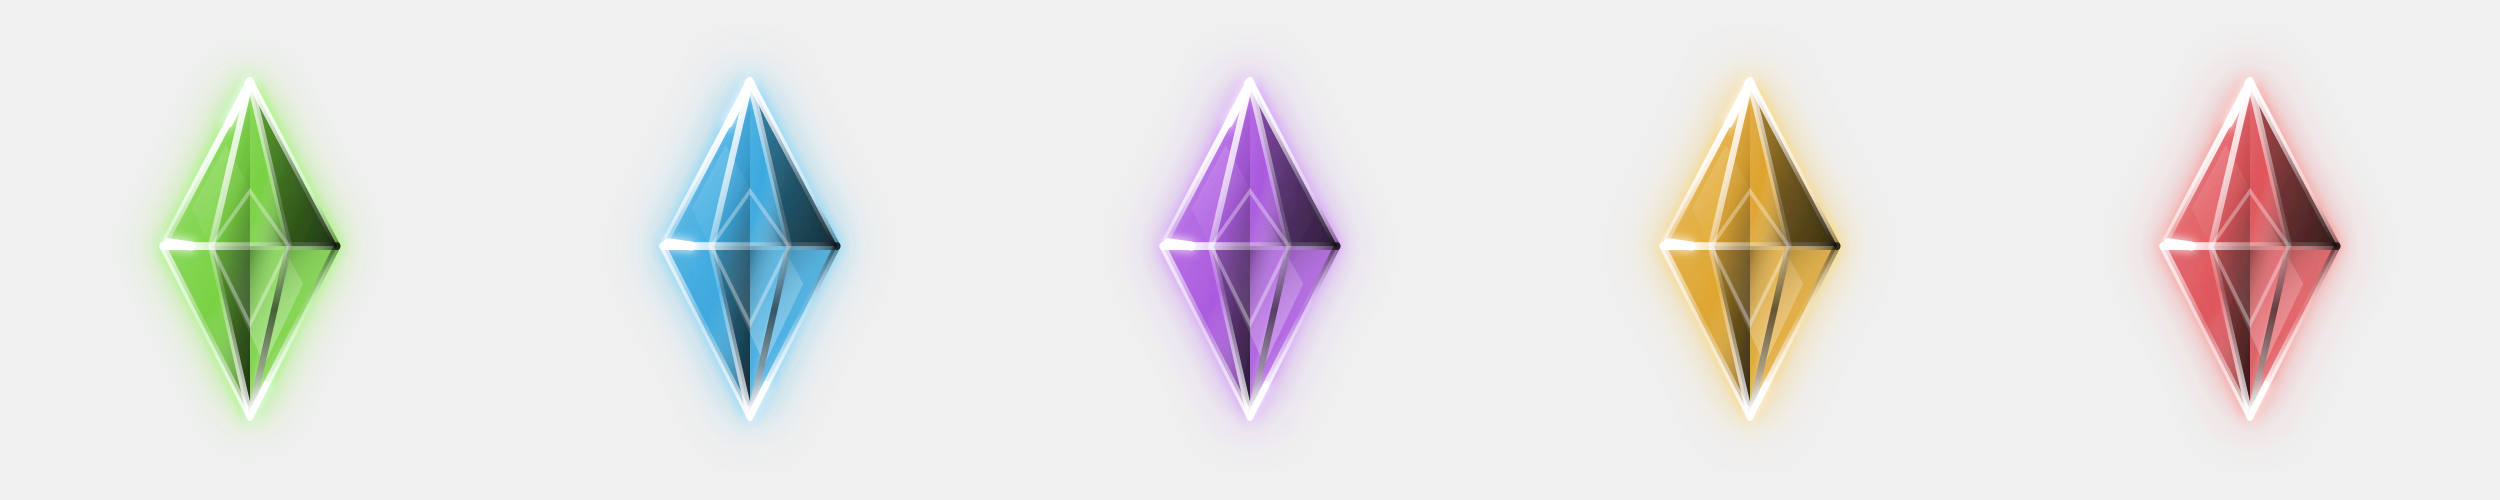
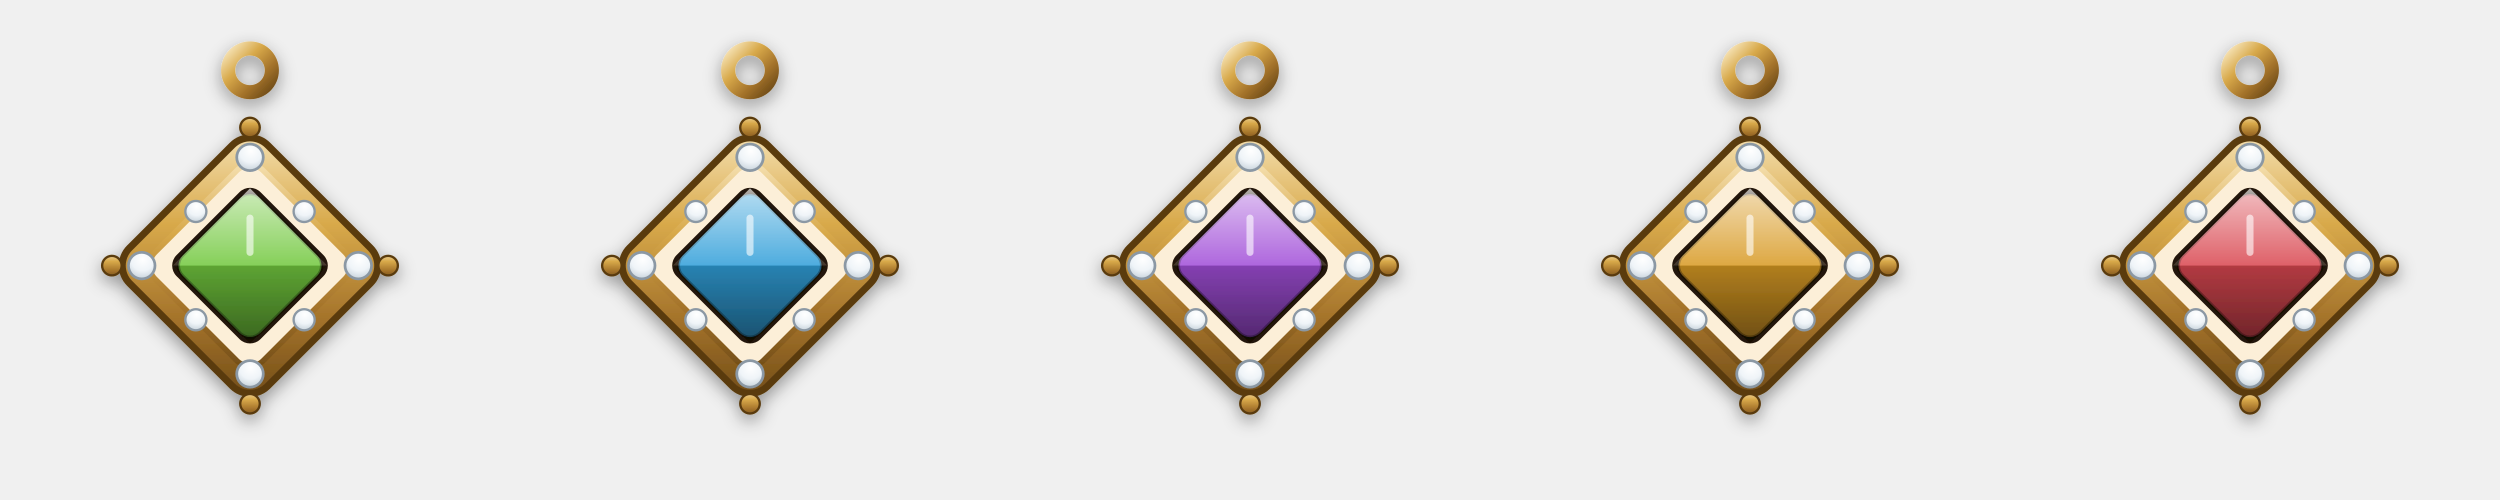
<svg xmlns="http://www.w3.org/2000/svg" xmlns:xlink="http://www.w3.org/1999/xlink" width="320" height="64" viewBox="0 0 320 64" role="img" aria-labelledby="title desc">
  <view id="sessions" viewBox="0 0 64 64" />
  <view id="consultations" viewBox="64 0 64 64" />
  <view id="content" viewBox="128 0 64 64" />
  <view id="notes" viewBox="192 0 64 64" />
  <view id="info" viewBox="256 0 64 64" />
  <defs>
-     <filter id="glow-green" x="-55%" y="-35%" width="210%" height="170%">
-       <feGaussianBlur in="SourceGraphic" stdDeviation="1.05" result="tight-blur" />
-       <feFlood flood-color="#8EFF45" flood-opacity=".9" result="tight-color" />
-       <feComposite in="tight-color" in2="tight-blur" operator="in" result="tight-glow" />
-       <feGaussianBlur in="SourceGraphic" stdDeviation="3.2" result="wide-blur" />
-       <feFlood flood-color="#5FD51F" flood-opacity=".48" result="wide-color" />
-       <feComposite in="wide-color" in2="wide-blur" operator="in" result="wide-glow" />
+     <linearGradient id="gold-metal" x1="0" y1="0" x2="1" y2="1">
+       <stop offset="0" stop-color="#F7E4B8" />
+       <stop offset=".35" stop-color="#D8A94A" />
+       <stop offset=".7" stop-color="#A3722A" />
+       <stop offset="1" stop-color="#6E4A16" />
+     </linearGradient>
+     <radialGradient id="pave-diamond" cx=".35" cy=".3" r=".8">
+       <stop offset="0" stop-color="#FFFFFF" />
+       <stop offset=".55" stop-color="#EFF4F8" />
+       <stop offset="1" stop-color="#C3CFD8" />
+     </radialGradient>
+     <linearGradient id="stone-facet-highlight" x1="0" y1="0" x2="1" y2="1">
+       <stop offset="0" stop-color="#FFFFFF" stop-opacity=".65" />
+       <stop offset=".5" stop-color="#FFFFFF" stop-opacity=".14" />
+       <stop offset="1" stop-color="#FFFFFF" stop-opacity="0" />
+     </linearGradient>
+     <linearGradient id="stone-facet-shadow" x1="0" y1="0" x2="1" y2="1">
+       <stop offset="0" stop-color="#000000" stop-opacity="0" />
+       <stop offset=".5" stop-color="#000000" stop-opacity=".18" />
+       <stop offset="1" stop-color="#000000" stop-opacity=".5" />
+     </linearGradient>
+     <filter id="pendant-shadow" x="-40%" y="-30%" width="180%" height="170%">
+       <feGaussianBlur in="SourceAlpha" stdDeviation="1.1" result="blur" />
+       <feOffset in="blur" dy=".8" result="off" />
+       <feComponentTransfer in="off" result="shadow">
+         <feFuncA type="linear" slope=".38" />
+       </feComponentTransfer>
      <feMerge>
-         <feMergeNode in="wide-glow" />
-         <feMergeNode in="tight-glow" />
+         <feMergeNode in="shadow" />
        <feMergeNode in="SourceGraphic" />
      </feMerge>
    </filter>
-     <filter id="glow-blue" x="-55%" y="-35%" width="210%" height="170%">
-       <feGaussianBlur in="SourceGraphic" stdDeviation="1.05" result="tight-blur" />
-       <feFlood flood-color="#62D8FF" flood-opacity=".92" result="tight-color" />
-       <feComposite in="tight-color" in2="tight-blur" operator="in" result="tight-glow" />
-       <feGaussianBlur in="SourceGraphic" stdDeviation="3.2" result="wide-blur" />
-       <feFlood flood-color="#229DDE" flood-opacity=".5" result="wide-color" />
-       <feComposite in="wide-color" in2="wide-blur" operator="in" result="wide-glow" />
-       <feMerge>
-         <feMergeNode in="wide-glow" />
-         <feMergeNode in="tight-glow" />
-         <feMergeNode in="SourceGraphic" />
-       </feMerge>
-     </filter>
-     <filter id="glow-violet" x="-55%" y="-35%" width="210%" height="170%">
-       <feGaussianBlur in="SourceGraphic" stdDeviation="1.05" result="tight-blur" />
-       <feFlood flood-color="#D78BFF" flood-opacity=".94" result="tight-color" />
-       <feComposite in="tight-color" in2="tight-blur" operator="in" result="tight-glow" />
-       <feGaussianBlur in="SourceGraphic" stdDeviation="3.2" result="wide-blur" />
-       <feFlood flood-color="#9A3DE0" flood-opacity=".52" result="wide-color" />
-       <feComposite in="wide-color" in2="wide-blur" operator="in" result="wide-glow" />
-       <feMerge>
-         <feMergeNode in="wide-glow" />
-         <feMergeNode in="tight-glow" />
-         <feMergeNode in="SourceGraphic" />
-       </feMerge>
-     </filter>
-     <filter id="glow-amber" x="-55%" y="-35%" width="210%" height="170%">
-       <feGaussianBlur in="SourceGraphic" stdDeviation="1.05" result="tight-blur" />
-       <feFlood flood-color="#FFD85A" flood-opacity=".94" result="tight-color" />
-       <feComposite in="tight-color" in2="tight-blur" operator="in" result="tight-glow" />
-       <feGaussianBlur in="SourceGraphic" stdDeviation="3.2" result="wide-blur" />
-       <feFlood flood-color="#E6A51F" flood-opacity=".52" result="wide-color" />
-       <feComposite in="wide-color" in2="wide-blur" operator="in" result="wide-glow" />
-       <feMerge>
-         <feMergeNode in="wide-glow" />
-         <feMergeNode in="tight-glow" />
-         <feMergeNode in="SourceGraphic" />
-       </feMerge>
-     </filter>
-     <filter id="glow-red" x="-55%" y="-35%" width="210%" height="170%">
-       <feGaussianBlur in="SourceGraphic" stdDeviation="1.05" result="tight-blur" />
-       <feFlood flood-color="#FF8C89" flood-opacity=".94" result="tight-color" />
-       <feComposite in="tight-color" in2="tight-blur" operator="in" result="tight-glow" />
-       <feGaussianBlur in="SourceGraphic" stdDeviation="3.2" result="wide-blur" />
-       <feFlood flood-color="#E63A45" flood-opacity=".52" result="wide-color" />
-       <feComposite in="wide-color" in2="wide-blur" operator="in" result="wide-glow" />
-       <feMerge>
-         <feMergeNode in="wide-glow" />
-         <feMergeNode in="tight-glow" />
-         <feMergeNode in="SourceGraphic" />
-       </feMerge>
-     </filter>
-     <filter id="specular-bloom" x="-80%" y="-80%" width="260%" height="260%">
-       <feGaussianBlur stdDeviation=".9" result="soft" />
-       <feMerge>
-         <feMergeNode in="soft" />
-         <feMergeNode in="SourceGraphic" />
-       </feMerge>
-     </filter>
-     <linearGradient id="facet-entry" x1="0" y1="0" x2="1" y2="1">
-       <stop offset="0" stop-color="#FFFFFF" stop-opacity=".78" />
-       <stop offset=".22" stop-color="#FFFFFF" stop-opacity=".44" />
-       <stop offset=".58" stop-color="#FFFFFF" stop-opacity=".08" />
-       <stop offset="1" stop-color="#FFFFFF" stop-opacity="0" />
-     </linearGradient>
-     <linearGradient id="facet-bright" x1=".1" y1="0" x2=".8" y2="1">
-       <stop offset="0" stop-color="#FFFFFF" stop-opacity=".54" />
-       <stop offset=".44" stop-color="#FFFFFF" stop-opacity=".12" />
-       <stop offset=".72" stop-color="#000000" stop-opacity=".08" />
-       <stop offset="1" stop-color="#000000" stop-opacity=".32" />
-     </linearGradient>
-     <linearGradient id="facet-mid" x1="0" y1="0" x2="1" y2="1">
-       <stop offset="0" stop-color="#FFFFFF" stop-opacity=".14" />
-       <stop offset=".46" stop-color="#FFFFFF" stop-opacity="0" />
-       <stop offset="1" stop-color="#000000" stop-opacity=".56" />
-     </linearGradient>
-     <linearGradient id="facet-shadow" x1="0" y1="0" x2="1" y2="1">
-       <stop offset="0" stop-color="#000000" stop-opacity=".18" />
-       <stop offset=".52" stop-color="#000000" stop-opacity=".58" />
-       <stop offset="1" stop-color="#000000" stop-opacity=".86" />
-     </linearGradient>
-     <linearGradient id="facet-transmitted" x1=".08" y1="0" x2=".86" y2="1">
-       <stop offset="0" stop-color="#000000" stop-opacity=".34" />
-       <stop offset=".42" stop-color="#FFFFFF" stop-opacity=".08" />
-       <stop offset=".76" stop-color="#FFFFFF" stop-opacity=".64" />
-       <stop offset="1" stop-color="#FFFFFF" stop-opacity=".94" />
-     </linearGradient>
-     <linearGradient id="facet-exit" x1=".15" y1="0" x2=".75" y2="1">
-       <stop offset="0" stop-color="#000000" stop-opacity=".42" />
-       <stop offset=".48" stop-color="#FFFFFF" stop-opacity=".06" />
-       <stop offset=".8" stop-color="#FFFFFF" stop-opacity=".5" />
-       <stop offset="1" stop-color="#FFFFFF" stop-opacity=".82" />
-     </linearGradient>
-     <linearGradient id="internal-ray" gradientUnits="userSpaceOnUse" x1="18" y1="15" x2="45" y2="50">
-       <stop offset="0" stop-color="#FFFFFF" stop-opacity=".36" />
-       <stop offset=".36" stop-color="#FFFFFF" stop-opacity=".04" />
-       <stop offset=".68" stop-color="#FFFFFF" stop-opacity=".28" />
-       <stop offset="1" stop-color="#FFFFFF" stop-opacity=".72" />
-     </linearGradient>
-     <linearGradient id="edge-upper-left" gradientUnits="userSpaceOnUse" x1="32" y1="3" x2="14" y2="31.5">
-       <stop offset="0" stop-color="#FFFFFF" stop-opacity="1" />
-       <stop offset=".18" stop-color="#FFFFFF" stop-opacity="1" />
-       <stop offset=".54" stop-color="#FFFFFF" stop-opacity=".8" />
-       <stop offset="1" stop-color="#FFFFFF" stop-opacity=".24" />
-     </linearGradient>
-     <linearGradient id="edge-upper-right" gradientUnits="userSpaceOnUse" x1="32" y1="3" x2="50" y2="31.5">
-       <stop offset="0" stop-color="#FFFFFF" stop-opacity="1" />
-       <stop offset=".28" stop-color="#FFFFFF" stop-opacity=".72" />
-       <stop offset=".68" stop-color="#FFFFFF" stop-opacity=".2" />
-       <stop offset="1" stop-color="#080808" stop-opacity=".62" />
-     </linearGradient>
-     <linearGradient id="edge-lower-left" gradientUnits="userSpaceOnUse" x1="14" y1="31.5" x2="32" y2="61">
-       <stop offset="0" stop-color="#FFFFFF" stop-opacity=".7" />
-       <stop offset=".46" stop-color="#FFFFFF" stop-opacity=".22" />
-       <stop offset=".82" stop-color="#FFFFFF" stop-opacity=".5" />
-       <stop offset="1" stop-color="#FFFFFF" stop-opacity=".9" />
-     </linearGradient>
-     <linearGradient id="edge-lower-right" gradientUnits="userSpaceOnUse" x1="50" y1="31.5" x2="32" y2="61">
-       <stop offset="0" stop-color="#0A0A0A" stop-opacity=".62" />
-       <stop offset=".38" stop-color="#FFFFFF" stop-opacity=".1" />
-       <stop offset=".78" stop-color="#FFFFFF" stop-opacity=".72" />
-       <stop offset="1" stop-color="#FFFFFF" stop-opacity=".98" />
-     </linearGradient>
-     <linearGradient id="edge-belt" gradientUnits="userSpaceOnUse" x1="14" y1="31.5" x2="50" y2="31.5">
-       <stop offset="0" stop-color="#FFFFFF" stop-opacity="1" />
-       <stop offset=".14" stop-color="#FFFFFF" stop-opacity=".94" />
-       <stop offset=".42" stop-color="#FFFFFF" stop-opacity=".42" />
-       <stop offset=".72" stop-color="#FFFFFF" stop-opacity=".12" />
-       <stop offset="1" stop-color="#090909" stop-opacity=".68" />
-     </linearGradient>
-     <linearGradient id="edge-inner-left" gradientUnits="userSpaceOnUse" x1="32" y1="3" x2="32" y2="61">
-       <stop offset="0" stop-color="#FFFFFF" stop-opacity="1" />
-       <stop offset=".34" stop-color="#FFFFFF" stop-opacity=".62" />
-       <stop offset=".62" stop-color="#FFFFFF" stop-opacity=".18" />
-       <stop offset="1" stop-color="#FFFFFF" stop-opacity=".88" />
-     </linearGradient>
-     <linearGradient id="edge-inner-right" gradientUnits="userSpaceOnUse" x1="32" y1="3" x2="32" y2="61">
-       <stop offset="0" stop-color="#FFFFFF" stop-opacity=".82" />
-       <stop offset=".38" stop-color="#FFFFFF" stop-opacity=".18" />
-       <stop offset=".68" stop-color="#090909" stop-opacity=".62" />
-       <stop offset="1" stop-color="#FFFFFF" stop-opacity=".8" />
-     </linearGradient>
-     <g id="stone-cut" transform="translate(32 31.5) scale(.62 .74) translate(-32 -31.5)">
-       <path d="M32 3 50 31.5 32 61 14 31.5Z" fill="currentColor" fill-opacity=".78" />
-       <path d="M32 3 24 31.5 32 45 40 31.5Z" fill="currentColor" fill-opacity=".38" />
-       <path d="M14 31.5 32 61 40 31.5 32 45 24 31.5Z" fill="currentColor" fill-opacity=".28" />
-       <path d="M32 3 14 31.5 24 31.5Z" fill="url(#facet-entry)" />
-       <path d="M32 3 24 31.5 32 31.5Z" fill="url(#facet-bright)" />
-       <path d="M32 3 32 31.5 40 31.5Z" fill="url(#facet-mid)" />
-       <path d="M32 3 40 31.5 50 31.5Z" fill="url(#facet-shadow)" />
-       <path d="M14 31.5 32 61 24 31.5Z" fill="url(#facet-mid)" />
-       <path d="M24 31.5 32 61 32 31.5Z" fill="url(#facet-shadow)" />
-       <path d="M32 31.5 32 61 40 31.5Z" fill="url(#facet-transmitted)" />
-       <path d="M40 31.5 32 61 50 31.5Z" fill="url(#facet-exit)" />
-       <path d="M20 25 27 14 43 38 35 52Z" fill="url(#internal-ray)" opacity=".52" />
-       <path d="M24 31.5 32 22 40 31.5 32 45Z" fill="none" stroke="#FFFFFF" stroke-width=".72" stroke-opacity=".34" />
-       <g fill="none" stroke-width="1.35" stroke-linecap="round" stroke-linejoin="miter">
-         <path d="M32 3 14 31.5" stroke="url(#edge-upper-left)" />
-         <path d="M32 3 50 31.5" stroke="url(#edge-upper-right)" />
-         <path d="M14 31.5 32 61" stroke="url(#edge-lower-left)" />
-         <path d="M50 31.5 32 61" stroke="url(#edge-lower-right)" />
-         <path d="M14 31.5H50" stroke="url(#edge-belt)" />
-         <path d="M32 3 24 31.5 32 61" stroke="url(#edge-inner-left)" />
-         <path d="M32 3 40 31.5 32 61" stroke="url(#edge-inner-right)" />
+     <g id="pendant-chrome">
+       <circle cx="32" cy="9" r="2.8" fill="none" stroke="url(#gold-metal)" stroke-width="1.8" />
+       <line x1="32" y1="11.6" x2="32" y2="16.3" stroke="url(#gold-metal)" stroke-width="1.8" stroke-linecap="round" />
+       <g transform="translate(32 34) rotate(45)">
+         <rect x="-12.5" y="-12.5" width="25" height="25" rx="3.2" fill="url(#gold-metal)" stroke="#5A3B10" stroke-width=".9" />
+         <rect x="-9.8" y="-9.8" width="19.6" height="19.6" rx="2.4" fill="#FCEFD8" stroke="url(#gold-metal)" stroke-width=".7" />
+         <circle cx="-9.8" cy="-9.8" r="1.7" fill="url(#pave-diamond)" stroke="#8B98A4" stroke-width=".35" />
+         <circle cx="9.8" cy="-9.8" r="1.7" fill="url(#pave-diamond)" stroke="#8B98A4" stroke-width=".35" />
+         <circle cx="9.8" cy="9.8" r="1.7" fill="url(#pave-diamond)" stroke="#8B98A4" stroke-width=".35" />
+         <circle cx="-9.8" cy="9.8" r="1.7" fill="url(#pave-diamond)" stroke="#8B98A4" stroke-width=".35" />
+         <circle cx="0" cy="-9.8" r="1.35" fill="url(#pave-diamond)" stroke="#8B98A4" stroke-width=".3" />
+         <circle cx="9.8" cy="0" r="1.35" fill="url(#pave-diamond)" stroke="#8B98A4" stroke-width=".3" />
+         <circle cx="0" cy="9.8" r="1.35" fill="url(#pave-diamond)" stroke="#8B98A4" stroke-width=".3" />
+         <circle cx="-9.8" cy="0" r="1.35" fill="url(#pave-diamond)" stroke="#8B98A4" stroke-width=".3" />
+         <circle cx="-12.5" cy="-12.5" r="1.25" fill="url(#gold-metal)" stroke="#5A3B10" stroke-width=".3" />
+         <circle cx="12.5" cy="-12.5" r="1.25" fill="url(#gold-metal)" stroke="#5A3B10" stroke-width=".3" />
+         <circle cx="12.5" cy="12.5" r="1.25" fill="url(#gold-metal)" stroke="#5A3B10" stroke-width=".3" />
+         <circle cx="-12.5" cy="12.5" r="1.25" fill="url(#gold-metal)" stroke="#5A3B10" stroke-width=".3" />
      </g>
-       <g fill="none" stroke="#FFFFFF" stroke-linecap="round" filter="url(#specular-bloom)">
-         <path d="M31.9 3.4 27.6 10.2" stroke-width="1.65" opacity="1" />
-         <path d="M15 30.9 20 31.5" stroke-width="1.55" opacity=".98" />
-         <path d="M35.4 55.4 32.2 60.5" stroke-width="1.18" opacity=".86" />
+     </g>
+     <g id="pendant-stone">
+       <g transform="translate(32 34) rotate(45)">
+         <rect x="-7.6" y="-7.6" width="15.2" height="15.2" rx="1.9" fill="#241608" />
+         <rect x="-7" y="-7" width="14" height="14" rx="1.8" fill="currentColor" stroke="#000000" stroke-opacity=".3" stroke-width=".4" />
+         <path d="M-7 -7 7 -7 -7 7Z" fill="url(#stone-facet-highlight)" />
+         <path d="M7 -7 7 7 -7 7Z" fill="url(#stone-facet-shadow)" />
+         <path d="M-4.3 -4.3 -1.2 -1.2" stroke="#FFFFFF" stroke-width=".9" stroke-linecap="round" opacity=".6" />
      </g>
-       <circle cx="31.9" cy="3.6" r="1.15" fill="#FFFFFF" opacity=".98" />
    </g>
  </defs>
-   <use id="sessions-icon" href="#stone-cut" xlink:href="#stone-cut" color="#72C83E" filter="url(#glow-green)" />
-   <use id="consultations-icon" href="#stone-cut" xlink:href="#stone-cut" x="64" color="#319FD9" filter="url(#glow-blue)" />
-   <use id="content-icon" href="#stone-cut" xlink:href="#stone-cut" x="128" color="#A14ED8" filter="url(#glow-violet)" />
-   <use id="notes-icon" href="#stone-cut" xlink:href="#stone-cut" x="192" color="#D89A24" filter="url(#glow-amber)" />
-   <use id="info-icon" href="#stone-cut" xlink:href="#stone-cut" x="256" color="#D94750" filter="url(#glow-red)" />
+   <g id="sessions-icon" filter="url(#pendant-shadow)">
+     <use href="#pendant-chrome" xlink:href="#pendant-chrome" />
+     <use href="#pendant-stone" xlink:href="#pendant-stone" color="#72C83E" />
+   </g>
+   <g id="consultations-icon" transform="translate(64 0)" filter="url(#pendant-shadow)">
+     <use href="#pendant-chrome" xlink:href="#pendant-chrome" />
+     <use href="#pendant-stone" xlink:href="#pendant-stone" color="#319FD9" />
+   </g>
+   <g id="content-icon" transform="translate(128 0)" filter="url(#pendant-shadow)">
+     <use href="#pendant-chrome" xlink:href="#pendant-chrome" />
+     <use href="#pendant-stone" xlink:href="#pendant-stone" color="#A14ED8" />
+   </g>
+   <g id="notes-icon" transform="translate(192 0)" filter="url(#pendant-shadow)">
+     <use href="#pendant-chrome" xlink:href="#pendant-chrome" />
+     <use href="#pendant-stone" xlink:href="#pendant-stone" color="#D89A24" />
+   </g>
+   <g id="info-icon" transform="translate(256 0)" filter="url(#pendant-shadow)">
+     <use href="#pendant-chrome" xlink:href="#pendant-chrome" />
+     <use href="#pendant-stone" xlink:href="#pendant-stone" color="#D94750" />
+   </g>
</svg>
